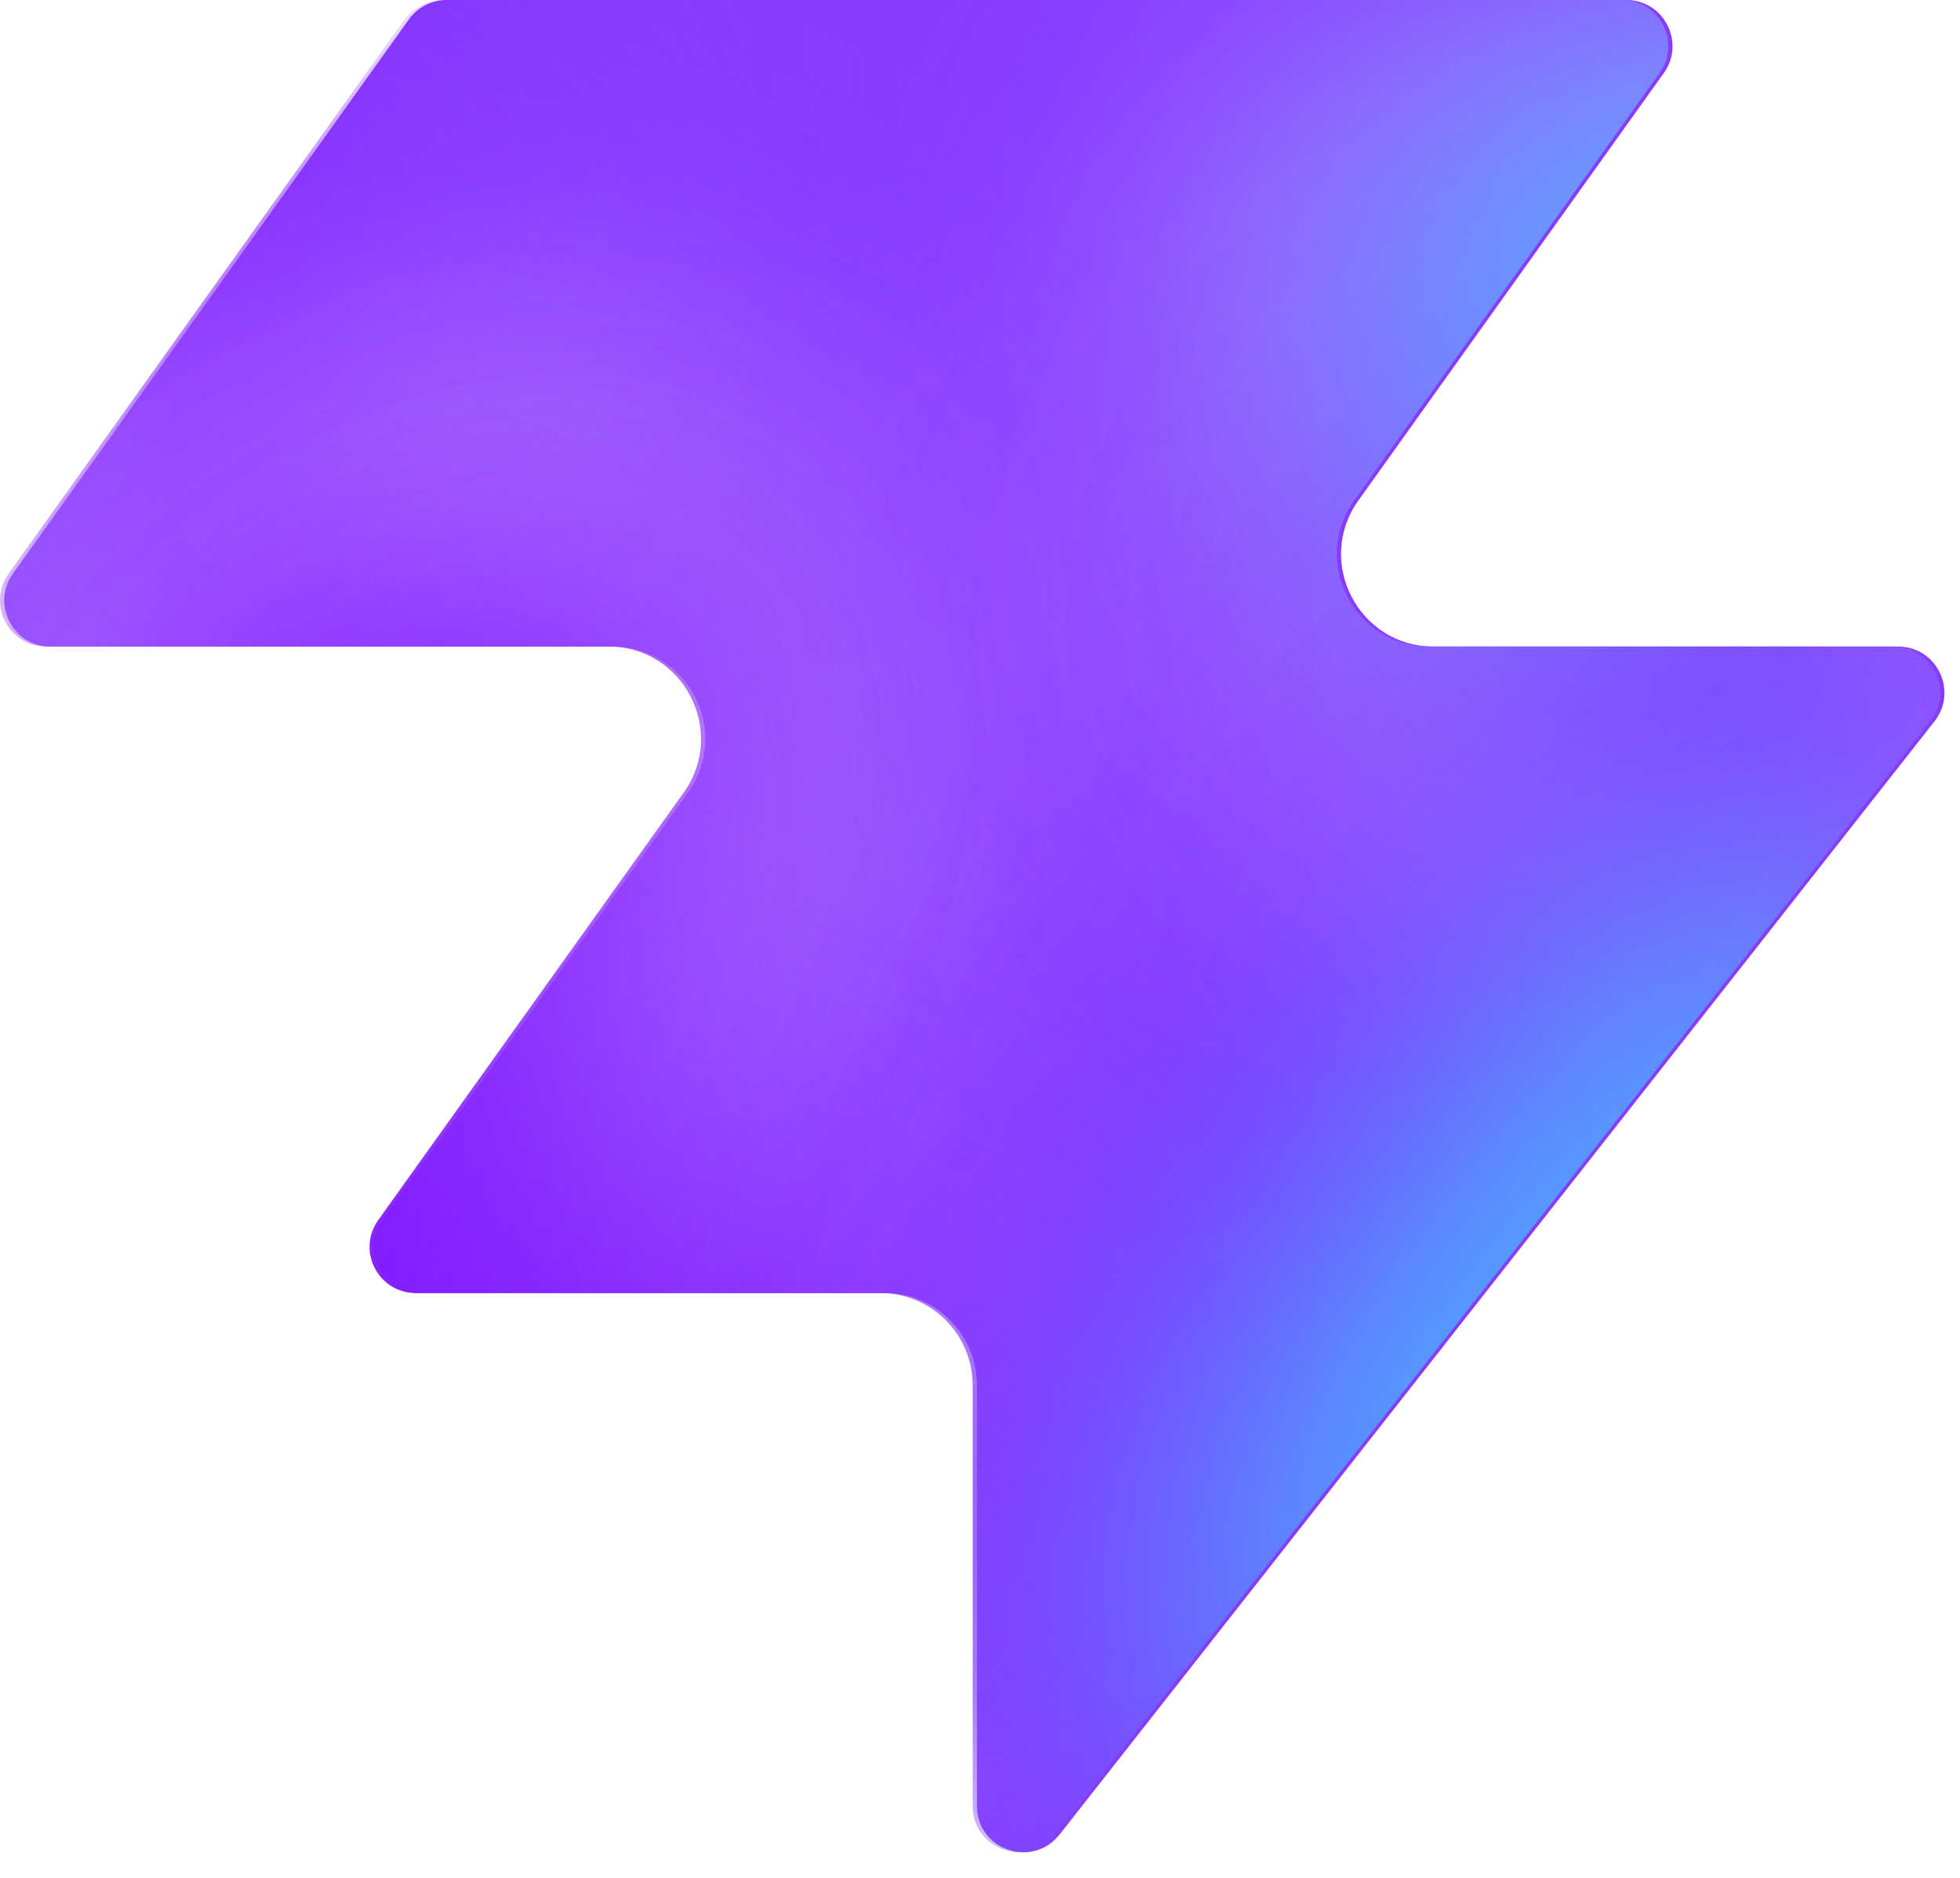
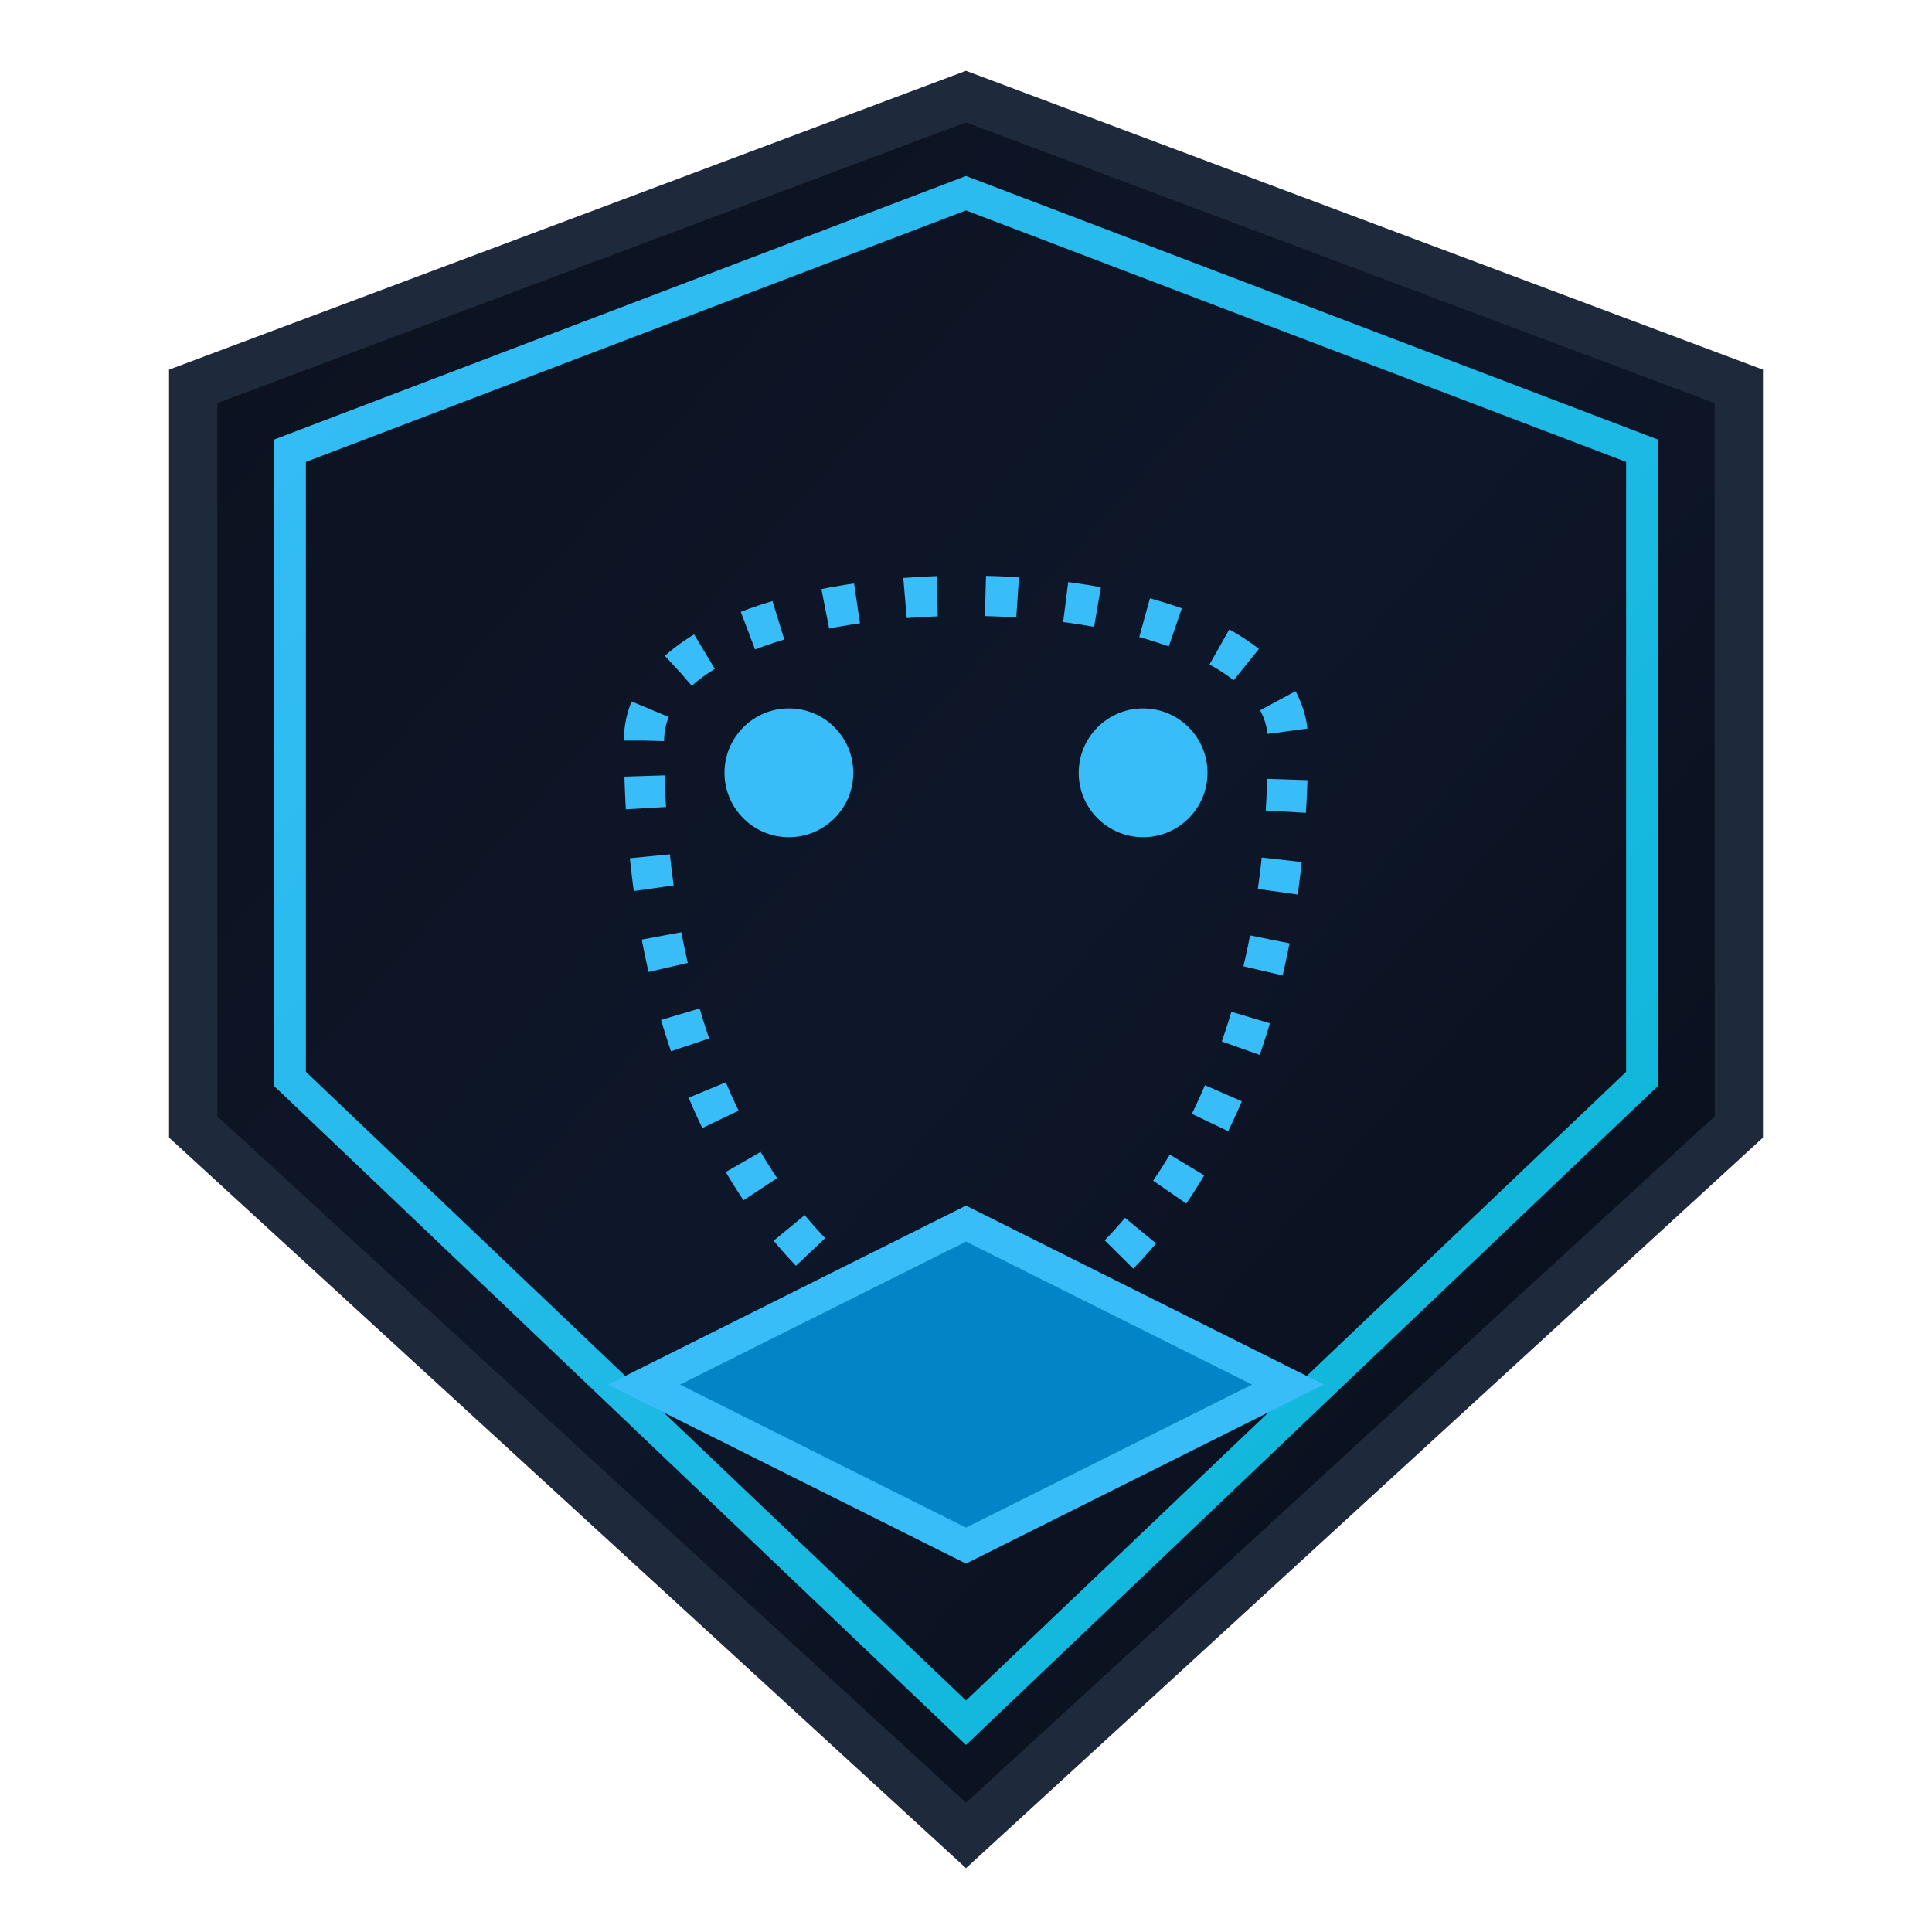
- <svg xmlns="http://www.w3.org/2000/svg" width="48" height="46" fill="none" viewBox="0 0 48 46">
-   <path fill="#863bff" d="M25.946 44.938c-.664.845-2.021.375-2.021-.698V33.937a2.26 2.26 0 0 0-2.262-2.262H10.287c-.92 0-1.456-1.04-.92-1.788l7.48-10.471c1.07-1.497 0-3.578-1.842-3.578H1.237c-.92 0-1.456-1.04-.92-1.788L10.013.474c.214-.297.556-.474.92-.474h28.894c.92 0 1.456 1.04.92 1.788l-7.48 10.471c-1.07 1.498 0 3.579 1.842 3.579h11.377c.943 0 1.473 1.088.89 1.83L25.947 44.94z" style="fill:#863bff;fill:color(display-p3 .525 .23 1);fill-opacity:1" />
-   <mask id="a" width="48" height="46" x="0" y="0" maskUnits="userSpaceOnUse" style="mask-type:alpha">
-     <path fill="#000" d="M25.842 44.938c-.664.844-2.021.375-2.021-.698V33.937a2.26 2.26 0 0 0-2.262-2.262H10.183c-.92 0-1.456-1.04-.92-1.788l7.48-10.471c1.07-1.498 0-3.579-1.842-3.579H1.133c-.92 0-1.456-1.04-.92-1.787L9.91.473c.214-.297.556-.474.92-.474h28.894c.92 0 1.456 1.04.92 1.788l-7.48 10.471c-1.07 1.498 0 3.578 1.842 3.578h11.377c.943 0 1.473 1.088.89 1.832L25.843 44.94z" style="fill:#000;fill-opacity:1" />
-   </mask>
-   <g mask="url(#a)">
-     <g filter="url(#b)">
-       <ellipse cx="5.508" cy="14.704" fill="#ede6ff" rx="5.508" ry="14.704" style="fill:#ede6ff;fill:color(display-p3 .927 .903 1);fill-opacity:1" transform="matrix(.00324 1 1 -.00324 -4.47 31.516)" />
-     </g>
-     <g filter="url(#c)">
-       <ellipse cx="10.399" cy="29.851" fill="#ede6ff" rx="10.399" ry="29.851" style="fill:#ede6ff;fill:color(display-p3 .927 .903 1);fill-opacity:1" transform="matrix(.00324 1 1 -.00324 -39.328 7.883)" />
-     </g>
-     <g filter="url(#d)">
-       <ellipse cx="5.508" cy="30.487" fill="#7e14ff" rx="5.508" ry="30.487" style="fill:#7e14ff;fill:color(display-p3 .492 .077 1);fill-opacity:1" transform="rotate(89.814 -25.913 -14.639)scale(1 -1)" />
-     </g>
-     <g filter="url(#e)">
-       <ellipse cx="5.508" cy="30.599" fill="#7e14ff" rx="5.508" ry="30.599" style="fill:#7e14ff;fill:color(display-p3 .492 .077 1);fill-opacity:1" transform="rotate(89.814 -32.644 -3.334)scale(1 -1)" />
-     </g>
-     <g filter="url(#f)">
-       <ellipse cx="5.508" cy="30.599" fill="#7e14ff" rx="5.508" ry="30.599" style="fill:#7e14ff;fill:color(display-p3 .492 .077 1);fill-opacity:1" transform="matrix(.00324 1 1 -.00324 -34.34 30.47)" />
-     </g>
-     <g filter="url(#g)">
-       <ellipse cx="14.072" cy="22.078" fill="#ede6ff" rx="14.072" ry="22.078" style="fill:#ede6ff;fill:color(display-p3 .927 .903 1);fill-opacity:1" transform="rotate(93.35 24.506 48.493)scale(-1 1)" />
-     </g>
-     <g filter="url(#h)">
-       <ellipse cx="3.47" cy="21.501" fill="#7e14ff" rx="3.47" ry="21.501" style="fill:#7e14ff;fill:color(display-p3 .492 .077 1);fill-opacity:1" transform="rotate(89.009 28.708 47.59)scale(-1 1)" />
-     </g>
-     <g filter="url(#i)">
-       <ellipse cx="3.47" cy="21.501" fill="#7e14ff" rx="3.47" ry="21.501" style="fill:#7e14ff;fill:color(display-p3 .492 .077 1);fill-opacity:1" transform="rotate(89.009 28.708 47.59)scale(-1 1)" />
-     </g>
-     <g filter="url(#j)">
-       <ellipse cx=".387" cy="8.972" fill="#7e14ff" rx="4.407" ry="29.108" style="fill:#7e14ff;fill:color(display-p3 .492 .077 1);fill-opacity:1" transform="rotate(39.51 .387 8.972)" />
-     </g>
-     <g filter="url(#k)">
-       <ellipse cx="47.523" cy="-6.092" fill="#7e14ff" rx="4.407" ry="29.108" style="fill:#7e14ff;fill:color(display-p3 .492 .077 1);fill-opacity:1" transform="rotate(37.892 47.523 -6.092)" />
-     </g>
-     <g filter="url(#l)">
-       <ellipse cx="41.412" cy="6.333" fill="#47bfff" rx="5.971" ry="9.665" style="fill:#47bfff;fill:color(display-p3 .28 .748 1);fill-opacity:1" transform="rotate(37.892 41.412 6.333)" />
-     </g>
-     <g filter="url(#m)">
-       <ellipse cx="-1.879" cy="38.332" fill="#7e14ff" rx="4.407" ry="29.108" style="fill:#7e14ff;fill:color(display-p3 .492 .077 1);fill-opacity:1" transform="rotate(37.892 -1.88 38.332)" />
-     </g>
-     <g filter="url(#n)">
-       <ellipse cx="-1.879" cy="38.332" fill="#7e14ff" rx="4.407" ry="29.108" style="fill:#7e14ff;fill:color(display-p3 .492 .077 1);fill-opacity:1" transform="rotate(37.892 -1.88 38.332)" />
-     </g>
-     <g filter="url(#o)">
-       <ellipse cx="35.651" cy="29.907" fill="#7e14ff" rx="4.407" ry="29.108" style="fill:#7e14ff;fill:color(display-p3 .492 .077 1);fill-opacity:1" transform="rotate(37.892 35.651 29.907)" />
-     </g>
-     <g filter="url(#p)">
-       <ellipse cx="38.418" cy="32.4" fill="#47bfff" rx="5.971" ry="15.297" style="fill:#47bfff;fill:color(display-p3 .28 .748 1);fill-opacity:1" transform="rotate(37.892 38.418 32.4)" />
-     </g>
-   </g>
+ <svg xmlns="http://www.w3.org/2000/svg" viewBox="0 0 120 120" width="100%" height="100%" fill="none">
  <defs>
-     <filter id="b" width="60.045" height="41.654" x="-19.77" y="16.149" color-interpolation-filters="sRGB" filterUnits="userSpaceOnUse">
-       <feFlood flood-opacity="0" result="BackgroundImageFix" />
-       <feBlend in="SourceGraphic" in2="BackgroundImageFix" result="shape" />
-       <feGaussianBlur result="effect1_foregroundBlur_2002_17158" stdDeviation="7.659" />
-     </filter>
-     <filter id="c" width="90.34" height="51.437" x="-54.613" y="-7.533" color-interpolation-filters="sRGB" filterUnits="userSpaceOnUse">
-       <feFlood flood-opacity="0" result="BackgroundImageFix" />
-       <feBlend in="SourceGraphic" in2="BackgroundImageFix" result="shape" />
-       <feGaussianBlur result="effect1_foregroundBlur_2002_17158" stdDeviation="7.659" />
-     </filter>
-     <filter id="d" width="79.355" height="29.4" x="-49.64" y="2.03" color-interpolation-filters="sRGB" filterUnits="userSpaceOnUse">
-       <feFlood flood-opacity="0" result="BackgroundImageFix" />
-       <feBlend in="SourceGraphic" in2="BackgroundImageFix" result="shape" />
-       <feGaussianBlur result="effect1_foregroundBlur_2002_17158" stdDeviation="4.596" />
-     </filter>
-     <filter id="e" width="79.579" height="29.4" x="-45.045" y="20.029" color-interpolation-filters="sRGB" filterUnits="userSpaceOnUse">
-       <feFlood flood-opacity="0" result="BackgroundImageFix" />
-       <feBlend in="SourceGraphic" in2="BackgroundImageFix" result="shape" />
-       <feGaussianBlur result="effect1_foregroundBlur_2002_17158" stdDeviation="4.596" />
-     </filter>
-     <filter id="f" width="79.579" height="29.4" x="-43.513" y="21.178" color-interpolation-filters="sRGB" filterUnits="userSpaceOnUse">
-       <feFlood flood-opacity="0" result="BackgroundImageFix" />
-       <feBlend in="SourceGraphic" in2="BackgroundImageFix" result="shape" />
-       <feGaussianBlur result="effect1_foregroundBlur_2002_17158" stdDeviation="4.596" />
-     </filter>
-     <filter id="g" width="74.749" height="58.852" x="15.756" y="-17.901" color-interpolation-filters="sRGB" filterUnits="userSpaceOnUse">
-       <feFlood flood-opacity="0" result="BackgroundImageFix" />
-       <feBlend in="SourceGraphic" in2="BackgroundImageFix" result="shape" />
-       <feGaussianBlur result="effect1_foregroundBlur_2002_17158" stdDeviation="7.659" />
-     </filter>
-     <filter id="h" width="61.377" height="25.362" x="23.548" y="2.284" color-interpolation-filters="sRGB" filterUnits="userSpaceOnUse">
-       <feFlood flood-opacity="0" result="BackgroundImageFix" />
-       <feBlend in="SourceGraphic" in2="BackgroundImageFix" result="shape" />
-       <feGaussianBlur result="effect1_foregroundBlur_2002_17158" stdDeviation="4.596" />
-     </filter>
-     <filter id="i" width="61.377" height="25.362" x="23.548" y="2.284" color-interpolation-filters="sRGB" filterUnits="userSpaceOnUse">
-       <feFlood flood-opacity="0" result="BackgroundImageFix" />
-       <feBlend in="SourceGraphic" in2="BackgroundImageFix" result="shape" />
-       <feGaussianBlur result="effect1_foregroundBlur_2002_17158" stdDeviation="4.596" />
-     </filter>
-     <filter id="j" width="56.045" height="63.649" x="-27.636" y="-22.853" color-interpolation-filters="sRGB" filterUnits="userSpaceOnUse">
-       <feFlood flood-opacity="0" result="BackgroundImageFix" />
-       <feBlend in="SourceGraphic" in2="BackgroundImageFix" result="shape" />
-       <feGaussianBlur result="effect1_foregroundBlur_2002_17158" stdDeviation="4.596" />
-     </filter>
-     <filter id="k" width="54.814" height="64.646" x="20.116" y="-38.415" color-interpolation-filters="sRGB" filterUnits="userSpaceOnUse">
-       <feFlood flood-opacity="0" result="BackgroundImageFix" />
-       <feBlend in="SourceGraphic" in2="BackgroundImageFix" result="shape" />
-       <feGaussianBlur result="effect1_foregroundBlur_2002_17158" stdDeviation="4.596" />
-     </filter>
-     <filter id="l" width="33.541" height="35.313" x="24.641" y="-11.323" color-interpolation-filters="sRGB" filterUnits="userSpaceOnUse">
-       <feFlood flood-opacity="0" result="BackgroundImageFix" />
-       <feBlend in="SourceGraphic" in2="BackgroundImageFix" result="shape" />
-       <feGaussianBlur result="effect1_foregroundBlur_2002_17158" stdDeviation="4.596" />
-     </filter>
-     <filter id="m" width="54.814" height="64.646" x="-29.286" y="6.009" color-interpolation-filters="sRGB" filterUnits="userSpaceOnUse">
-       <feFlood flood-opacity="0" result="BackgroundImageFix" />
-       <feBlend in="SourceGraphic" in2="BackgroundImageFix" result="shape" />
-       <feGaussianBlur result="effect1_foregroundBlur_2002_17158" stdDeviation="4.596" />
-     </filter>
-     <filter id="n" width="54.814" height="64.646" x="-29.286" y="6.009" color-interpolation-filters="sRGB" filterUnits="userSpaceOnUse">
-       <feFlood flood-opacity="0" result="BackgroundImageFix" />
-       <feBlend in="SourceGraphic" in2="BackgroundImageFix" result="shape" />
-       <feGaussianBlur result="effect1_foregroundBlur_2002_17158" stdDeviation="4.596" />
-     </filter>
-     <filter id="o" width="54.814" height="64.646" x="8.244" y="-2.416" color-interpolation-filters="sRGB" filterUnits="userSpaceOnUse">
-       <feFlood flood-opacity="0" result="BackgroundImageFix" />
-       <feBlend in="SourceGraphic" in2="BackgroundImageFix" result="shape" />
-       <feGaussianBlur result="effect1_foregroundBlur_2002_17158" stdDeviation="4.596" />
-     </filter>
-     <filter id="p" width="39.409" height="43.623" x="18.713" y="10.588" color-interpolation-filters="sRGB" filterUnits="userSpaceOnUse">
-       <feFlood flood-opacity="0" result="BackgroundImageFix" />
-       <feBlend in="SourceGraphic" in2="BackgroundImageFix" result="shape" />
-       <feGaussianBlur result="effect1_foregroundBlur_2002_17158" stdDeviation="4.596" />
-     </filter>
+     <linearGradient id="bgGrad" x1="0%" y1="0%" x2="100%" y2="100%">
+       <stop offset="0%" stop-color="#0b111e" />
+       <stop offset="50%" stop-color="#0e172a" />
+       <stop offset="100%" stop-color="#070c16" />
+     </linearGradient>
+     <linearGradient id="neonCyan" x1="0%" y1="0%" x2="100%" y2="100%">
+       <stop offset="0%" stop-color="#38bdf8" />
+       <stop offset="100%" stop-color="#06b6d4" />
+     </linearGradient>
  </defs>
+   <polygon points="60,6 108,24 108,70 60,114 12,70 12,24" fill="url(#bgGrad)" stroke="#1e293b" stroke-width="3" />
+   <polygon points="60,12 102,28 102,67 60,107 18,67 18,28" fill="none" stroke="url(#neonCyan)" stroke-width="2" />
+   <path d="M 40 46 C 40 34, 80 34, 80 46 C 80 66, 72 80, 60 84 C 48 80, 40 66, 40 46 Z" fill="none" stroke="#38bdf8" stroke-width="2.5" stroke-dasharray="2 3" />
+   <circle cx="49" cy="48" r="4" fill="#38bdf8" />
+   <circle cx="71" cy="48" r="4" fill="#38bdf8" />
+   <polygon points="60,76 80,86 60,96 40,86" fill="#0284c7" stroke="#38bdf8" stroke-width="2" />
</svg>
